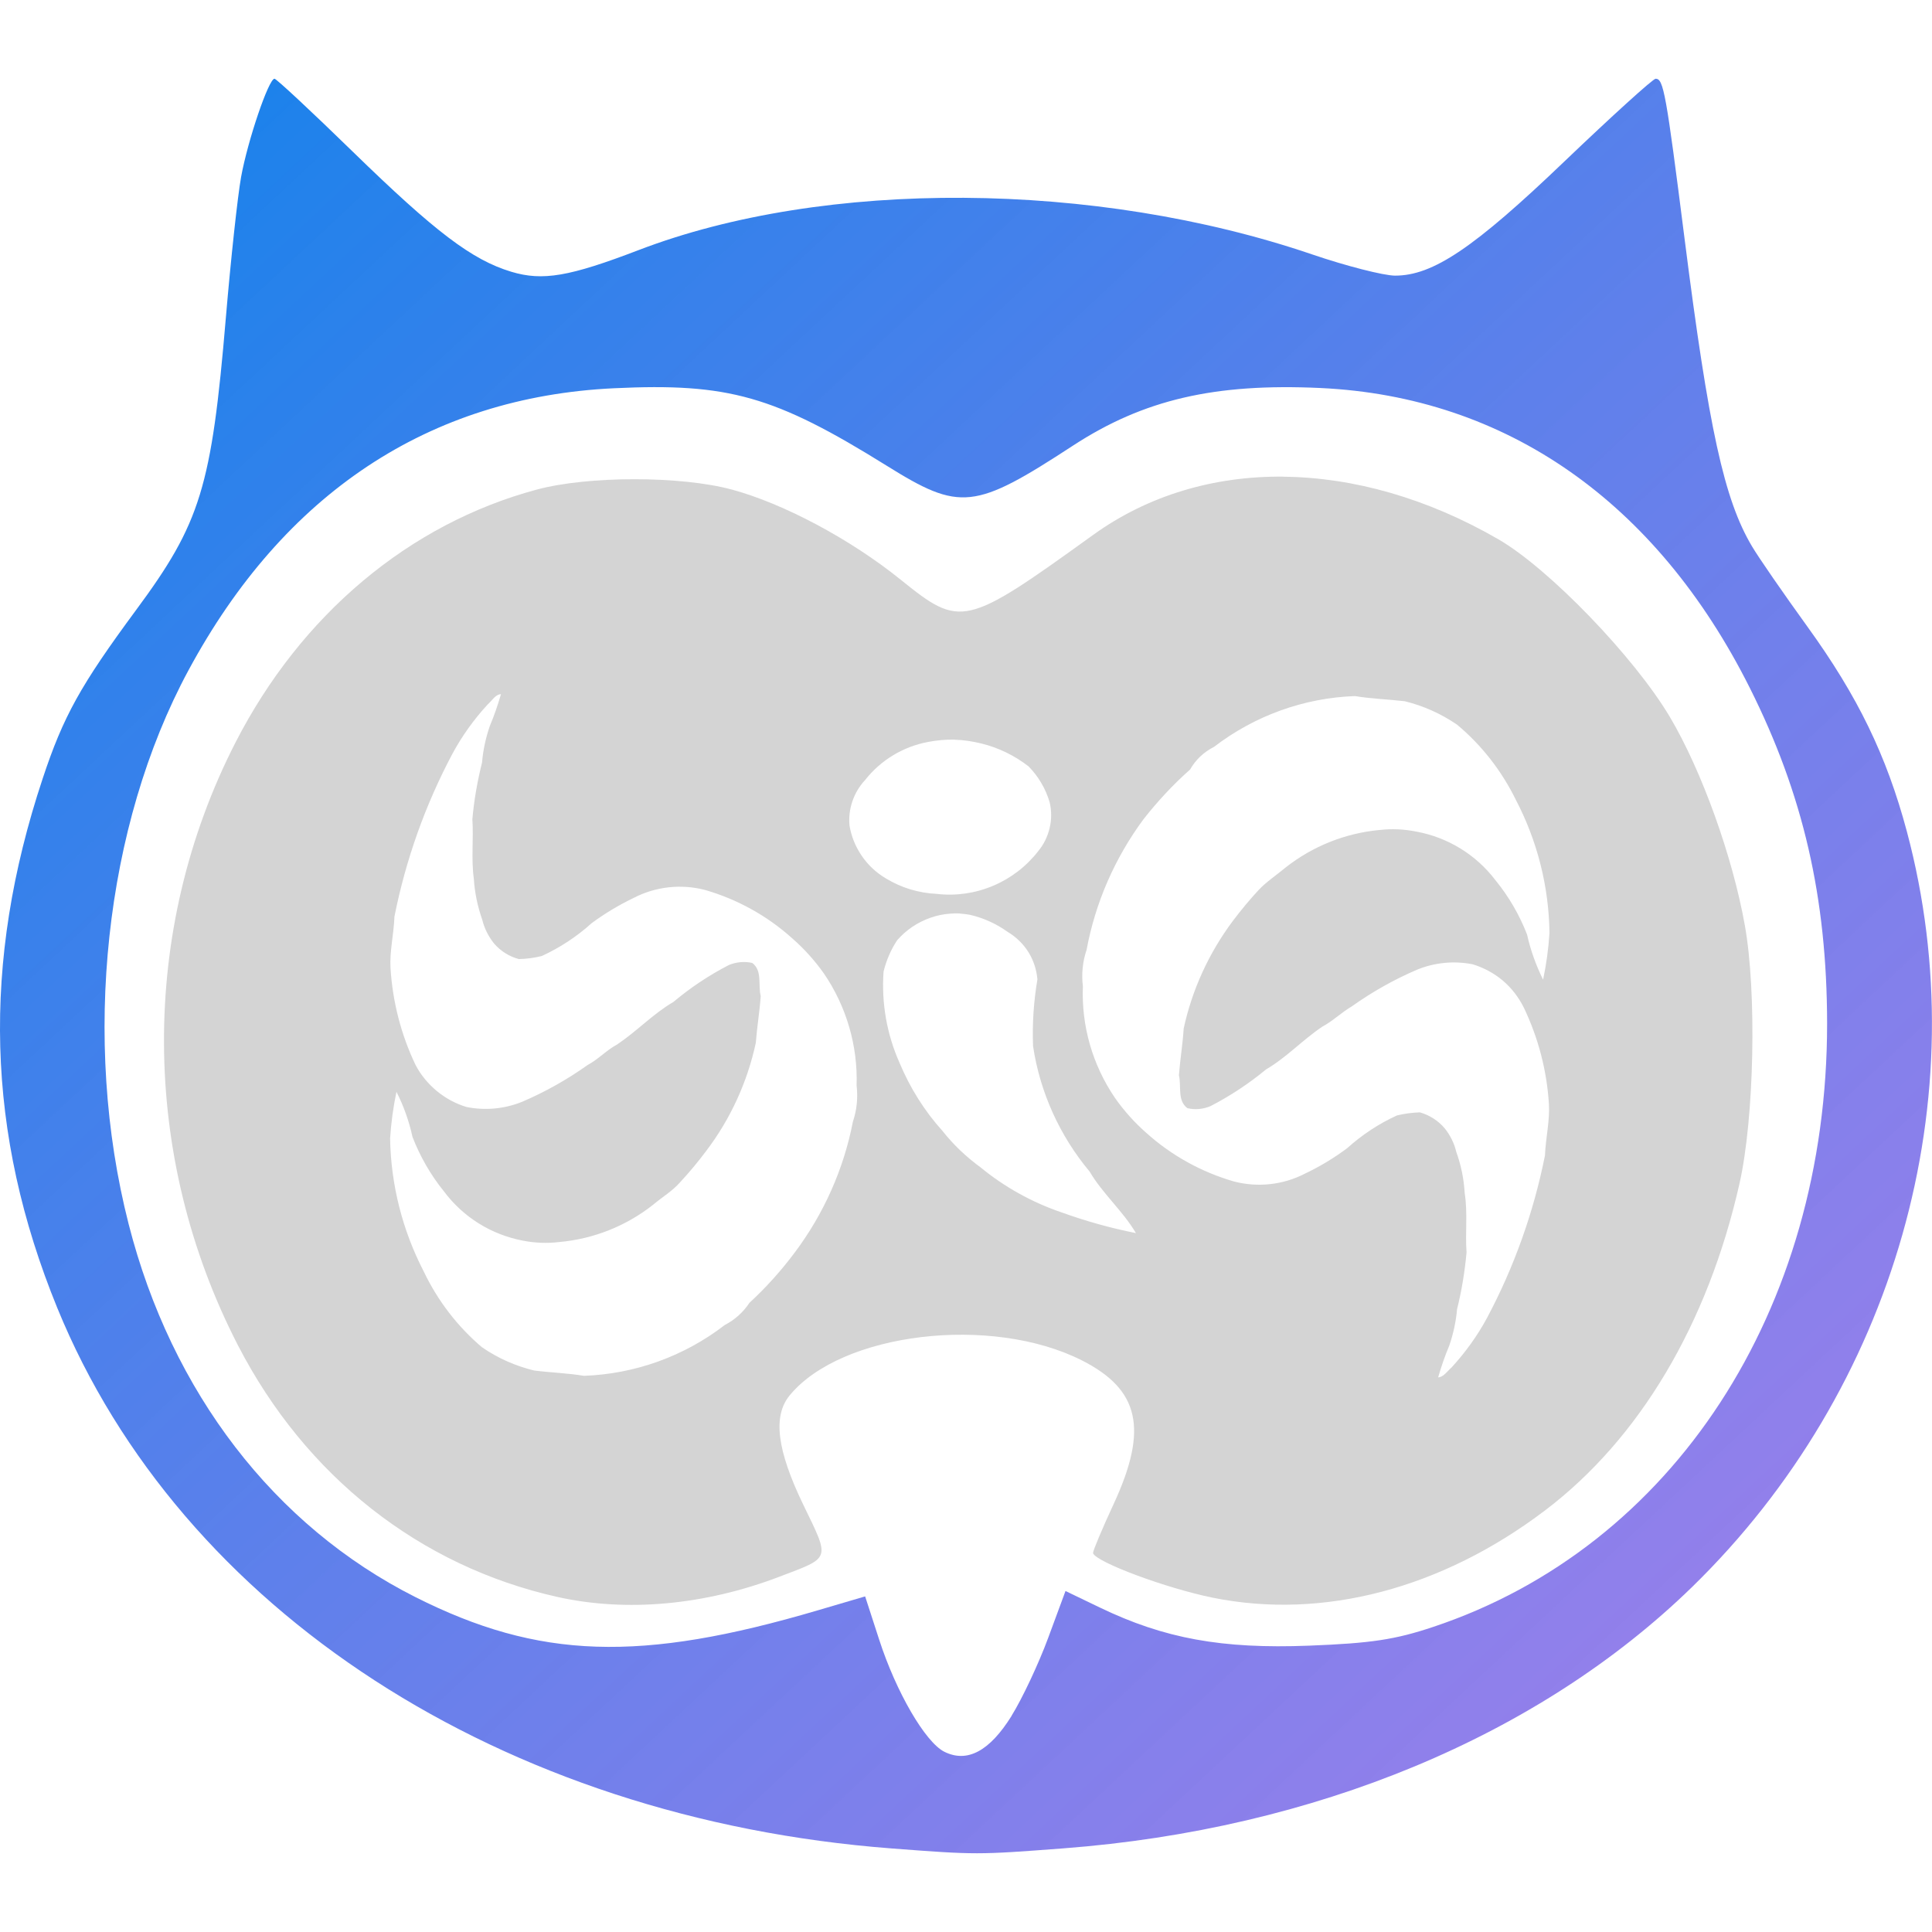
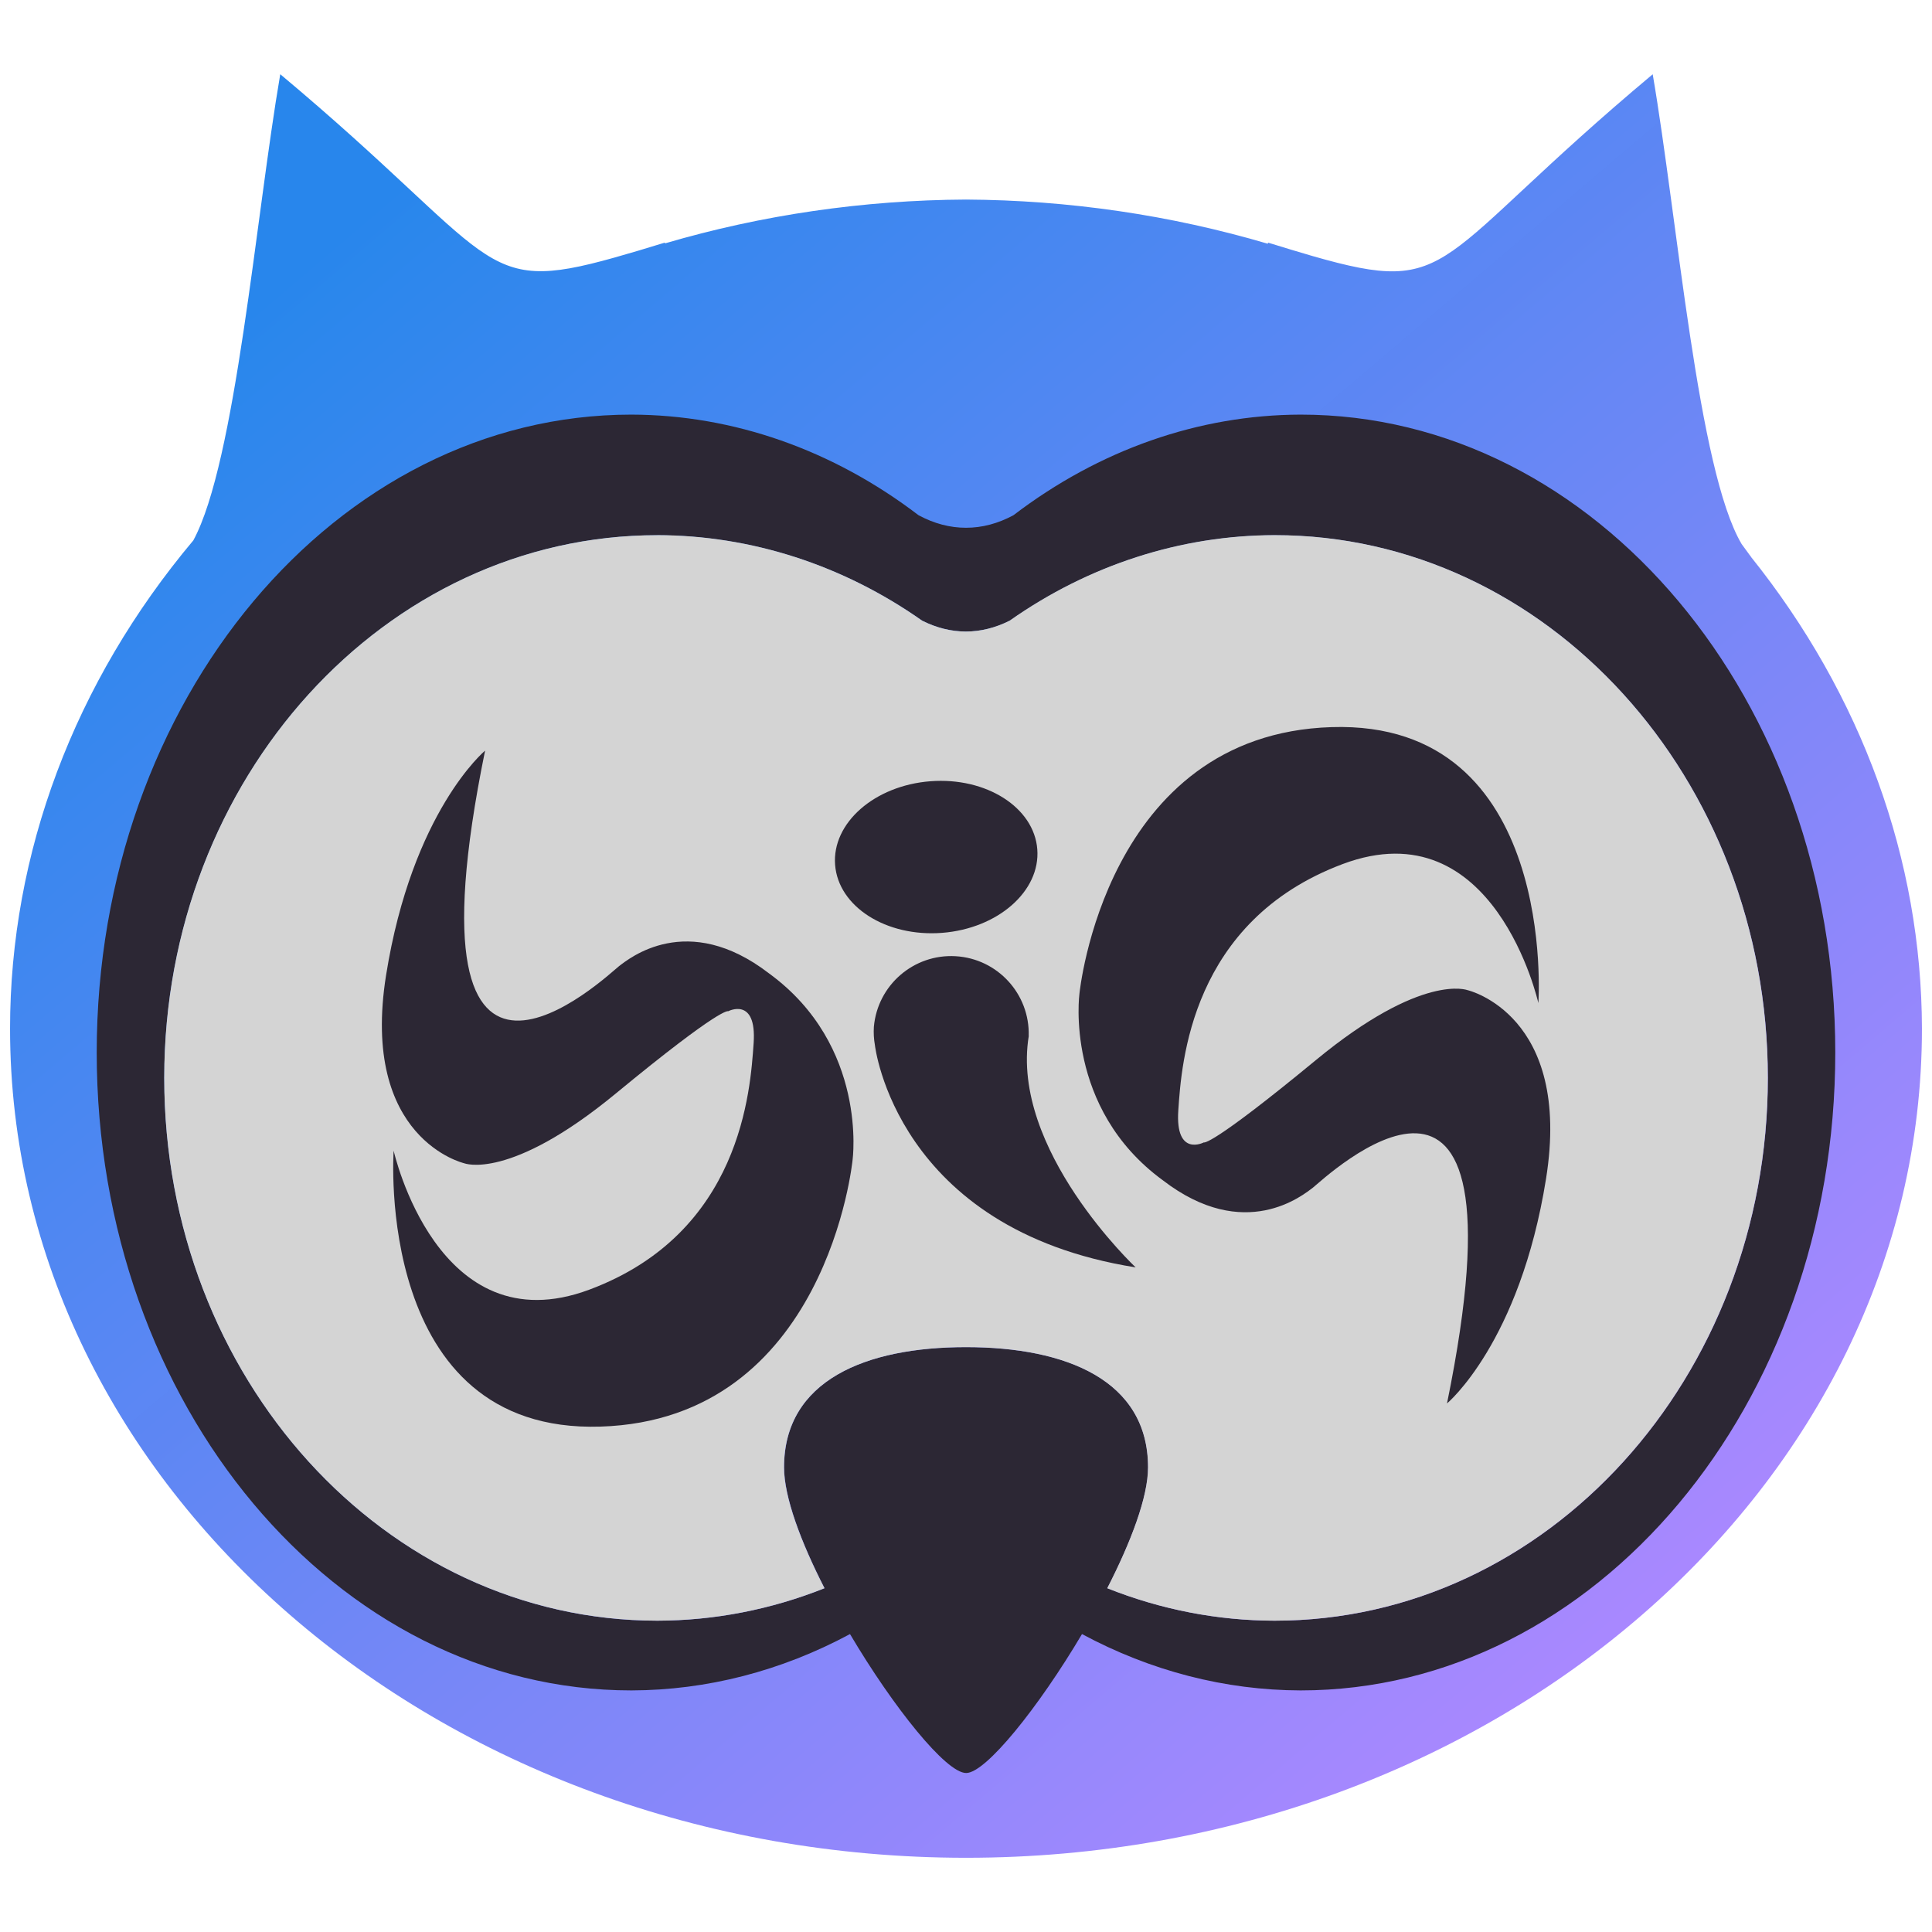
- <svg xmlns="http://www.w3.org/2000/svg" xmlns:xlink="http://www.w3.org/1999/xlink" width="24" height="24" viewBox="0 0 24 24" fill="none" version="1.1" id="svg11" xml:space="preserve">
-   <defs id="defs11">
-     <radialGradient id="paint0_radial_313_57" cx="0" cy="0" r="1" gradientUnits="userSpaceOnUse" gradientTransform="matrix(0,11,-11,0,12,1)">
-       <stop stop-color="#1D4775" id="stop8" />
-       <stop offset="1" stop-color="#002A43" id="stop9" />
+ <svg xmlns="http://www.w3.org/2000/svg" xmlns:xlink="http://www.w3.org/1999/xlink" width="48" height="48" viewBox="0 0 48 48" version="1.1" id="svg26">
+   <defs id="defs21">
+     <radialGradient cx="0" cy="0" r="1" gradientUnits="userSpaceOnUse" gradientTransform="matrix(0,11,-11,0,12,1)" id="radialGradient2">
+       <stop stop-color="#1D4775" id="stop1" />
+       <stop offset="1" stop-color="#002A43" id="stop2" />
    </radialGradient>
-     <linearGradient xlink:href="#linearGradient14" id="linearGradient29" gradientUnits="userSpaceOnUse" gradientTransform="matrix(1.30893,0,0,1.30893,-36.65005,-52.68836)" x1="30.606" y1="41" x2="46.336" y2="57.842" />
-     <linearGradient id="linearGradient14">
-       <stop style="stop-color:#1d82eb;stop-opacity:1" offset="0" id="stop13" />
-       <stop style="stop-color:#9167e7;stop-opacity:0.835" offset="1" id="stop14" />
+     <linearGradient id="linear-gradient" x1="100.05" x2="100.05" y1="164.11" y2="3.23" gradientUnits="userSpaceOnUse">
+       <stop offset="0" id="stop3" />
+       <stop offset=".6" stop-color="#fff" id="stop4" />
+       <stop offset=".66" stop-color="#fff" id="stop5" />
+       <stop offset=".7" stop-color="#fafafa" id="stop6" />
+       <stop offset=".74" stop-color="#ececec" id="stop7" />
+       <stop offset=".78" stop-color="#d5d5d5" id="stop8" />
+       <stop offset=".83" stop-color="#b4b4b4" id="stop9" />
+       <stop offset=".88" stop-color="#8a8a8a" id="stop10" />
+       <stop offset=".93" stop-color="#575757" id="stop11" />
+       <stop offset=".98" stop-color="#1b1b1b" id="stop12" />
+       <stop offset="1" id="stop13" />
+     </linearGradient>
+     <linearGradient x1="106.56" x2="195.62" y1="83.76" y2="83.76" gradientUnits="userSpaceOnUse" id="linearGradient15">
+       <stop offset="0" id="stop14" />
+       <stop offset="1" stop-color="#fff" id="stop15" />
+     </linearGradient>
+     <linearGradient x1="100.54" x2="100.54" y1="86.27" y2="5.83" gradientUnits="userSpaceOnUse" id="linearGradient17">
+       <stop offset="0" stop-color="#fff" stop-opacity=".6" id="stop16" />
+       <stop offset="1" stop-color="#fff" stop-opacity="0" id="stop17" />
+     </linearGradient>
+     <style id="style2">.cls-3{fill:#0d0e0e}</style>
+     <radialGradient id="paint0_radial_313_57-5" cx="0" cy="0" r="1" gradientUnits="userSpaceOnUse" gradientTransform="matrix(0,11,-11,0,12,1)">
+       <stop stop-color="#1D4775" id="stop18" />
+       <stop offset="1" stop-color="#002A43" id="stop19" />
+     </radialGradient>
+     <linearGradient xlink:href="#linearGradient37" id="linearGradient38" x1="4.525" y1="30.605" x2="19.912" y2="48.942" gradientUnits="userSpaceOnUse" gradientTransform="matrix(1.984334,0,0,2.012723,-0.2460836,-56.05288)" />
+     <linearGradient id="linearGradient37">
+       <stop style="stop-color:#2082eb;stop-opacity:0.996;" offset="0" id="stop20" />
+       <stop style="stop-color:#a884ff;stop-opacity:1;" offset="1" id="stop21" />
    </linearGradient>
  </defs>
-   <path id="path2-7-6-6-6" style="fill:#d4d4d4;fill-opacity:1;stroke-width:0.007;opacity:1" d="M 15.947,5.921 C 15.078,5.912 14.26,6.154 13.579,6.645 11.985,7.794 11.937,7.804 11.187,7.2 10.565,6.698 9.735,6.256 9.093,6.082 c -0.636,-0.172 -1.787,-0.172 -2.426,0 -1.585,0.426 -2.93,1.556 -3.743,3.144 -1.194,2.333 -1.182,5.134 0.033,7.488 0.84,1.626 2.259,2.742 3.968,3.124 0.857,0.191 1.828,0.103 2.756,-0.251 0.645,-0.246 0.632,-0.203 0.299,-0.892 -0.329,-0.681 -0.383,-1.104 -0.169,-1.363 0.645,-0.78 2.505,-1.002 3.63,-0.432 0.714,0.362 0.824,0.851 0.396,1.777 -0.142,0.306 -0.258,0.582 -0.258,0.611 v 0.003 0.003 0.003 c 0.053,0.114 0.906,0.432 1.485,0.55 1.369,0.277 2.844,-0.11 4.129,-1.084 1.173,-0.889 2.022,-2.315 2.416,-4.062 0.183,-0.812 0.215,-2.378 0.066,-3.206 C 21.523,10.641 21.14,9.574 20.743,8.905 20.3,8.16 19.241,7.062 18.613,6.699 17.735,6.191 16.815,5.931 15.947,5.922 Z M 6.212,8.624 h 0.002 0.002 c 0.001,8.21e-5 0.006,-4.97e-5 0.007,0 -0.039,0.135 -0.084,0.265 -0.138,0.394 -0.051,0.146 -0.084,0.301 -0.097,0.455 -0.058,0.232 -0.099,0.465 -0.12,0.703 0.016,0.242 -0.016,0.494 0.018,0.739 0.011,0.175 0.047,0.346 0.105,0.511 0.026,0.107 0.077,0.208 0.146,0.294 0.082,0.095 0.188,0.162 0.309,0.194 0.095,-0.002 0.191,-0.015 0.284,-0.038 0.227,-0.104 0.436,-0.242 0.621,-0.409 0.163,-0.12 0.336,-0.224 0.519,-0.312 0.273,-0.142 0.589,-0.177 0.887,-0.1 0.402,0.116 0.773,0.321 1.084,0.601 0.148,0.129 0.28,0.276 0.394,0.437 0.279,0.409 0.422,0.896 0.406,1.391 0.018,0.152 0.003,0.305 -0.046,0.45 -0.114,0.59 -0.363,1.146 -0.723,1.626 -0.168,0.225 -0.356,0.434 -0.562,0.624 -0.077,0.117 -0.183,0.212 -0.307,0.276 -0.503,0.388 -1.114,0.608 -1.749,0.631 -0.204,-0.034 -0.414,-0.04 -0.619,-0.066 C 6.403,16.969 6.183,16.871 5.986,16.735 5.682,16.477 5.437,16.157 5.265,15.797 5,15.285 4.856,14.72 4.846,14.143 c 0.012,-0.195 0.039,-0.389 0.079,-0.58 0.09,0.177 0.157,0.366 0.199,0.56 0.095,0.245 0.226,0.473 0.391,0.677 0.238,0.319 0.586,0.536 0.977,0.611 0.149,0.03 0.304,0.036 0.455,0.018 0.426,-0.038 0.83,-0.198 1.166,-0.463 0.113,-0.096 0.239,-0.169 0.335,-0.279 0.114,-0.123 0.222,-0.252 0.322,-0.386 0.303,-0.398 0.514,-0.858 0.619,-1.347 0.016,-0.207 0.047,-0.384 0.061,-0.58 -0.035,-0.14 0.023,-0.315 -0.105,-0.412 -0.097,-0.022 -0.2,-0.012 -0.291,0.026 -0.246,0.127 -0.476,0.28 -0.688,0.458 -0.253,0.148 -0.453,0.363 -0.7,0.529 -0.136,0.073 -0.23,0.182 -0.368,0.256 -0.253,0.18 -0.525,0.333 -0.81,0.455 -0.219,0.089 -0.459,0.112 -0.69,0.066 C 5.661,13.712 5.536,13.643 5.426,13.553 5.317,13.462 5.225,13.352 5.16,13.225 4.981,12.849 4.877,12.442 4.851,12.026 4.839,11.815 4.891,11.614 4.9,11.385 5.041,10.678 5.283,9.998 5.621,9.362 5.741,9.14 5.889,8.934 6.06,8.749 6.113,8.703 6.147,8.637 6.211,8.624 Z m 10.62,0.023 c 0.204,0.034 0.413,0.04 0.619,0.064 0.232,0.057 0.452,0.156 0.649,0.291 0.306,0.255 0.553,0.573 0.729,0.931 0.268,0.512 0.412,1.079 0.419,1.657 -0.012,0.195 -0.039,0.389 -0.079,0.58 -0.088,-0.178 -0.156,-0.366 -0.199,-0.56 -0.095,-0.245 -0.227,-0.473 -0.394,-0.677 -0.241,-0.317 -0.593,-0.532 -0.984,-0.603 -0.149,-0.03 -0.301,-0.037 -0.452,-0.02 -0.426,0.039 -0.832,0.201 -1.168,0.465 -0.112,0.094 -0.241,0.179 -0.335,0.279 -0.114,0.123 -0.221,0.252 -0.322,0.386 -0.297,0.397 -0.506,0.853 -0.611,1.337 -0.012,0.197 -0.044,0.382 -0.059,0.58 0.033,0.14 -0.023,0.312 0.105,0.409 0.097,0.023 0.198,0.013 0.289,-0.026 0.245,-0.127 0.475,-0.279 0.688,-0.455 0.256,-0.15 0.453,-0.366 0.7,-0.532 0.136,-0.073 0.228,-0.17 0.368,-0.253 0.253,-0.18 0.525,-0.333 0.81,-0.455 0.219,-0.089 0.459,-0.112 0.69,-0.066 0.137,0.042 0.264,0.11 0.373,0.202 0.109,0.092 0.197,0.207 0.261,0.335 0.18,0.376 0.286,0.781 0.312,1.196 0.013,0.212 -0.039,0.413 -0.049,0.642 -0.14,0.704 -0.383,1.386 -0.721,2.02 -0.12,0.222 -0.269,0.428 -0.44,0.614 -0.056,0.049 -0.096,0.116 -0.166,0.123 0.039,-0.135 0.083,-0.265 0.138,-0.394 0.05,-0.146 0.084,-0.299 0.097,-0.453 0.058,-0.232 0.096,-0.468 0.118,-0.706 -0.018,-0.242 0.016,-0.493 -0.023,-0.736 -0.01,-0.176 -0.045,-0.348 -0.105,-0.514 -0.025,-0.107 -0.075,-0.206 -0.143,-0.291 -0.081,-0.096 -0.189,-0.165 -0.309,-0.199 -0.095,0.003 -0.191,0.016 -0.284,0.038 -0.227,0.104 -0.436,0.242 -0.621,0.409 -0.163,0.121 -0.338,0.227 -0.522,0.314 -0.272,0.141 -0.588,0.175 -0.885,0.097 -0.402,-0.117 -0.772,-0.321 -1.084,-0.601 -0.148,-0.13 -0.281,-0.278 -0.394,-0.44 -0.276,-0.407 -0.416,-0.891 -0.396,-1.383 -0.019,-0.152 -0.003,-0.308 0.046,-0.453 0.109,-0.587 0.351,-1.14 0.706,-1.621 0.175,-0.223 0.368,-0.431 0.58,-0.619 0.069,-0.122 0.172,-0.218 0.297,-0.281 0.504,-0.387 1.117,-0.609 1.751,-0.631 z m -4.972,0.542 c 0.11,0.003 0.22,0.02 0.327,0.046 0.215,0.052 0.416,0.15 0.591,0.286 0.122,0.125 0.212,0.277 0.261,0.445 0.025,0.105 0.025,0.215 0,0.32 -0.025,0.105 -0.072,0.203 -0.141,0.286 -0.147,0.19 -0.341,0.339 -0.562,0.432 -0.221,0.093 -0.462,0.128 -0.7,0.1 -0.223,-0.01 -0.441,-0.076 -0.631,-0.192 -0.119,-0.07 -0.221,-0.165 -0.299,-0.279 -0.078,-0.114 -0.131,-0.242 -0.153,-0.378 -0.01,-0.102 0.003,-0.205 0.036,-0.302 0.033,-0.097 0.086,-0.186 0.156,-0.261 0.196,-0.25 0.475,-0.418 0.787,-0.476 0.109,-0.02 0.22,-0.031 0.33,-0.028 z m 0.064,2.16 c 0.042,0.002 0.084,0.008 0.125,0.015 0.169,0.039 0.327,0.111 0.468,0.212 0.104,0.062 0.194,0.148 0.258,0.251 0.064,0.102 0.102,0.22 0.112,0.34 -0.046,0.274 -0.065,0.551 -0.054,0.828 0.086,0.574 0.331,1.114 0.703,1.559 0.163,0.277 0.412,0.488 0.575,0.764 -0.313,-0.062 -0.62,-0.148 -0.92,-0.256 -0.369,-0.125 -0.711,-0.315 -1.012,-0.562 -0.176,-0.129 -0.335,-0.279 -0.47,-0.45 -0.225,-0.249 -0.405,-0.537 -0.534,-0.846 -0.159,-0.356 -0.227,-0.746 -0.199,-1.135 0.034,-0.138 0.09,-0.27 0.169,-0.389 0.11,-0.127 0.253,-0.223 0.412,-0.279 0.079,-0.028 0.16,-0.045 0.243,-0.051 0.042,-0.003 0.083,-0.005 0.125,-0.003 z" />
-   <path style="fill:url(#linearGradient29);fill-opacity:1;stroke-width:0.007" d="M 11.076,22.962 C 6.239,22.593 2.247,20.006 0.711,16.246 -0.173,14.081 -0.232,11.965 0.53,9.672 0.787,8.896 1.001,8.512 1.689,7.58 2.492,6.495 2.628,6.052 2.806,3.943 2.867,3.222 2.952,2.437 2.995,2.198 3.078,1.742 3.338,0.978 3.41,0.978 c 0.023,0 0.459,0.406 0.969,0.903 C 5.409,2.884 5.864,3.229 6.352,3.376 6.741,3.493 7.071,3.437 7.935,3.106 10.245,2.221 13.606,2.243 16.299,3.16 c 0.425,0.145 0.888,0.263 1.03,0.264 0.47,0.001 0.98,-0.342 2.104,-1.418 0.591,-0.565 1.101,-1.028 1.134,-1.028 0.098,0 0.129,0.174 0.359,1.985 0.3,2.364 0.493,3.245 0.838,3.824 0.084,0.142 0.394,0.59 0.688,0.997 0.627,0.867 0.983,1.602 1.235,2.542 0.885,3.308 -0.144,6.93 -2.668,9.389 -1.9,1.85 -4.687,3.009 -7.809,3.246 -1.068,0.081 -1.083,0.081 -2.135,9.52e-4 z m 1.49,-1.648 c 0.132,-0.212 0.337,-0.648 0.455,-0.968 l 0.215,-0.582 0.426,0.205 c 0.801,0.386 1.517,0.516 2.598,0.474 0.776,-0.03 1.071,-0.075 1.547,-0.234 2.975,-0.994 4.891,-3.931 4.89,-7.495 C 22.695,11.15 22.4,9.868 21.736,8.544 20.577,6.233 18.709,4.928 16.403,4.82 15.088,4.759 14.206,4.964 13.33,5.535 12.105,6.335 11.927,6.354 11.016,5.786 9.622,4.918 9.05,4.755 7.627,4.823 5.329,4.932 3.525,6.129 2.339,8.331 1.299,10.261 1.013,12.915 1.598,15.206 c 0.533,2.089 1.81,3.75 3.561,4.633 1.535,0.774 2.795,0.815 5,0.165 l 0.588,-0.173 0.174,0.536 c 0.211,0.653 0.574,1.276 0.81,1.394 0.284,0.141 0.561,-0.006 0.835,-0.445 z" id="path3-3-5-0-3" />
+   <g id="g1">
+     <path style="display:inline;fill:url(#linearGradient38);fill-opacity:0.969;stroke-width:1.992" d="M 6.963,1.844 C 6.353,5.395 5.856,11.482 4.804,13.425 A 23.75,20.599 0 0 0 0.25,25.557 23.75,20.599 0 0 0 24,46.156 23.75,20.599 0 0 0 47.75,25.557 23.75,20.599 0 0 0 43.498,13.83 h 0.004 C 43.49,13.818 43.48,13.801 43.468,13.787 a 23.75,20.599 0 0 0 -0.198,-0.271 c -1.088,-1.837 -1.59,-8.064 -2.209,-11.671 -5.54,4.638 -4.881,5.541 -8.449,4.517 -0.331,-0.095 -0.697,-0.208 -1.108,-0.334 l -0.004,0.028 A 23.75,20.599 0 0 0 24,4.958 23.75,20.599 0 0 0 16.52,6.047 V 6.027 C 16.046,6.173 15.633,6.297 15.264,6.4 11.862,7.356 12.425,6.417 6.963,1.844 Z" id="path21" />
+     <path style="display:inline;fill:#2c2734;fill-opacity:1;stroke-width:2.044" d="M 15.687,10.301 A 13.284,15.849 0 0 0 2.403,26.147 13.284,15.849 0 0 0 15.687,41.998 13.284,15.849 0 0 0 21.118,40.598 c 1.081,1.826 2.387,3.452 2.886,3.452 0.489,-4e-6 1.795,-1.625 2.878,-3.452 a 13.284,15.849 0 0 0 5.431,1.4 A 13.284,15.849 0 0 0 45.597,26.147 13.284,15.849 0 0 0 32.312,10.301 13.284,15.849 0 0 0 25.18,12.8 4.54,9.147 0 0 1 24,13.112 4.54,9.147 0 0 1 22.82,12.8 13.284,15.849 0 0 0 15.687,10.301 Z m 0.645,2.997 A 12.253,13.486 0 0 1 22.911,15.421 4.188,7.783 0 0 0 24,15.69 a 4.188,7.783 0 0 0 1.089,-0.269 12.253,13.486 0 0 1 6.579,-2.123 12.253,13.486 0 0 1 12.255,13.482 12.253,13.486 0 0 1 -12.255,13.486 12.253,13.486 0 0 1 -4.156,-0.807 c 0.59,-1.152 1.014,-2.269 1.013,-3.005 -9.06e-4,-2.157 -2.025,-2.984 -4.52,-2.985 -2.497,-0.001 -4.523,0.826 -4.524,2.985 -5.46e-4,0.736 0.416,1.853 1.005,3.005 A 12.253,13.486 0 0 1 16.333,40.266 12.253,13.486 0 0 1 4.082,26.78 12.253,13.486 0 0 1 16.333,13.298 Z" id="path22" />
+     <path style="display:inline;fill:#d4d4d4;fill-opacity:1;stroke-width:1.975" d="M 16.331,13.296 A 12.253,13.486 0 0 0 4.08,26.778 12.253,13.486 0 0 0 16.331,40.265 12.253,13.486 0 0 0 20.483,39.459 c -0.589,-1.152 -1.006,-2.267 -1.005,-3.003 9.05e-4,-2.159 2.027,-2.988 4.524,-2.987 2.496,7.82e-4 4.52,0.83 4.52,2.987 5.5e-4,0.736 -0.423,1.851 -1.013,3.003 a 12.253,13.486 0 0 0 4.156,0.806 12.253,13.486 0 0 0 12.255,-13.487 12.253,13.486 0 0 0 -12.255,-13.483 12.253,13.486 0 0 0 -6.579,2.124 4.188,7.783 0 0 1 -1.089,0.272 4.188,7.783 0 0 1 -1.089,-0.272 12.253,13.486 0 0 0 -6.579,-2.124 z" id="path23" />
+     <g transform="matrix(2.026667,0,0,2.026667,52.15563,-35.61729)" id="g26">
+       <path d="m -16.306,29.508 c -1.004,-0.773 -1.72,-0.181 -1.842,-0.088 -0.122,0.093 -2.705,2.563 -1.64,-2.644 0,0 -0.893,0.743 -1.214,2.754 -0.32,2.011 0.959,2.305 0.959,2.305 0,0 0.553,0.22 1.858,-0.856 1.305,-1.076 1.377,-1.008 1.377,-1.008 0,0 0.352,-0.183 0.312,0.392 -0.04,0.574 -0.149,2.325 -2.014,3.021 -1.864,0.696 -2.399,-1.704 -2.399,-1.704 0,0 -0.245,3.47 2.535,3.383 2.779,-0.086 3.091,-3.269 3.091,-3.269 0,0 0.192,-1.399 -1.023,-2.286" class="cls-3" style="display:inline;fill:#2c2734;fill-opacity:1;stroke-width:0.111" id="path24" />
+       <ellipse cx="-16.369" cy="26.905" class="cls-3" rx="1.243" ry="0.932" style="display:inline;fill:#2c2734;fill-opacity:1;stroke-width:0.111" transform="rotate(-4.397371)" id="ellipse24" />
+       <path d="m -13.124,30.273 a 0.951,0.951 0 0 0 -1.898,-0.11 0.941,0.941 0 0 0 0.013,0.225 c 0,0 0.254,2.255 3.196,2.723 1.48e-4,-0.001 -1.539,-1.445 -1.31,-2.838" class="cls-3" style="display:inline;fill:#2c2734;fill-opacity:1;stroke-width:0.111" id="path25" />
+       <path d="m -7.743,29.713 c 0,0 -0.553,-0.221 -1.858,0.855 -1.305,1.076 -1.376,1.011 -1.376,1.011 0,0 -0.352,0.184 -0.313,-0.392 0.039,-0.576 0.15,-2.32 2.014,-3.02 1.864,-0.7 2.4,1.704 2.4,1.704 0,0 0.245,-3.471 -2.535,-3.383 -2.78,0.087 -3.091,3.269 -3.091,3.269 0,0 -0.189,1.401 1.022,2.286 1.004,0.773 1.721,0.181 1.842,0.089 0.121,-0.092 2.707,-2.562 1.642,2.647 0,0 0.892,-0.742 1.214,-2.754 0.322,-2.012 -0.96,-2.312 -0.96,-2.312" class="cls-3" style="display:inline;fill:#2c2734;fill-opacity:1;stroke-width:0.111" id="path26" />
+     </g>
+   </g>
</svg>
